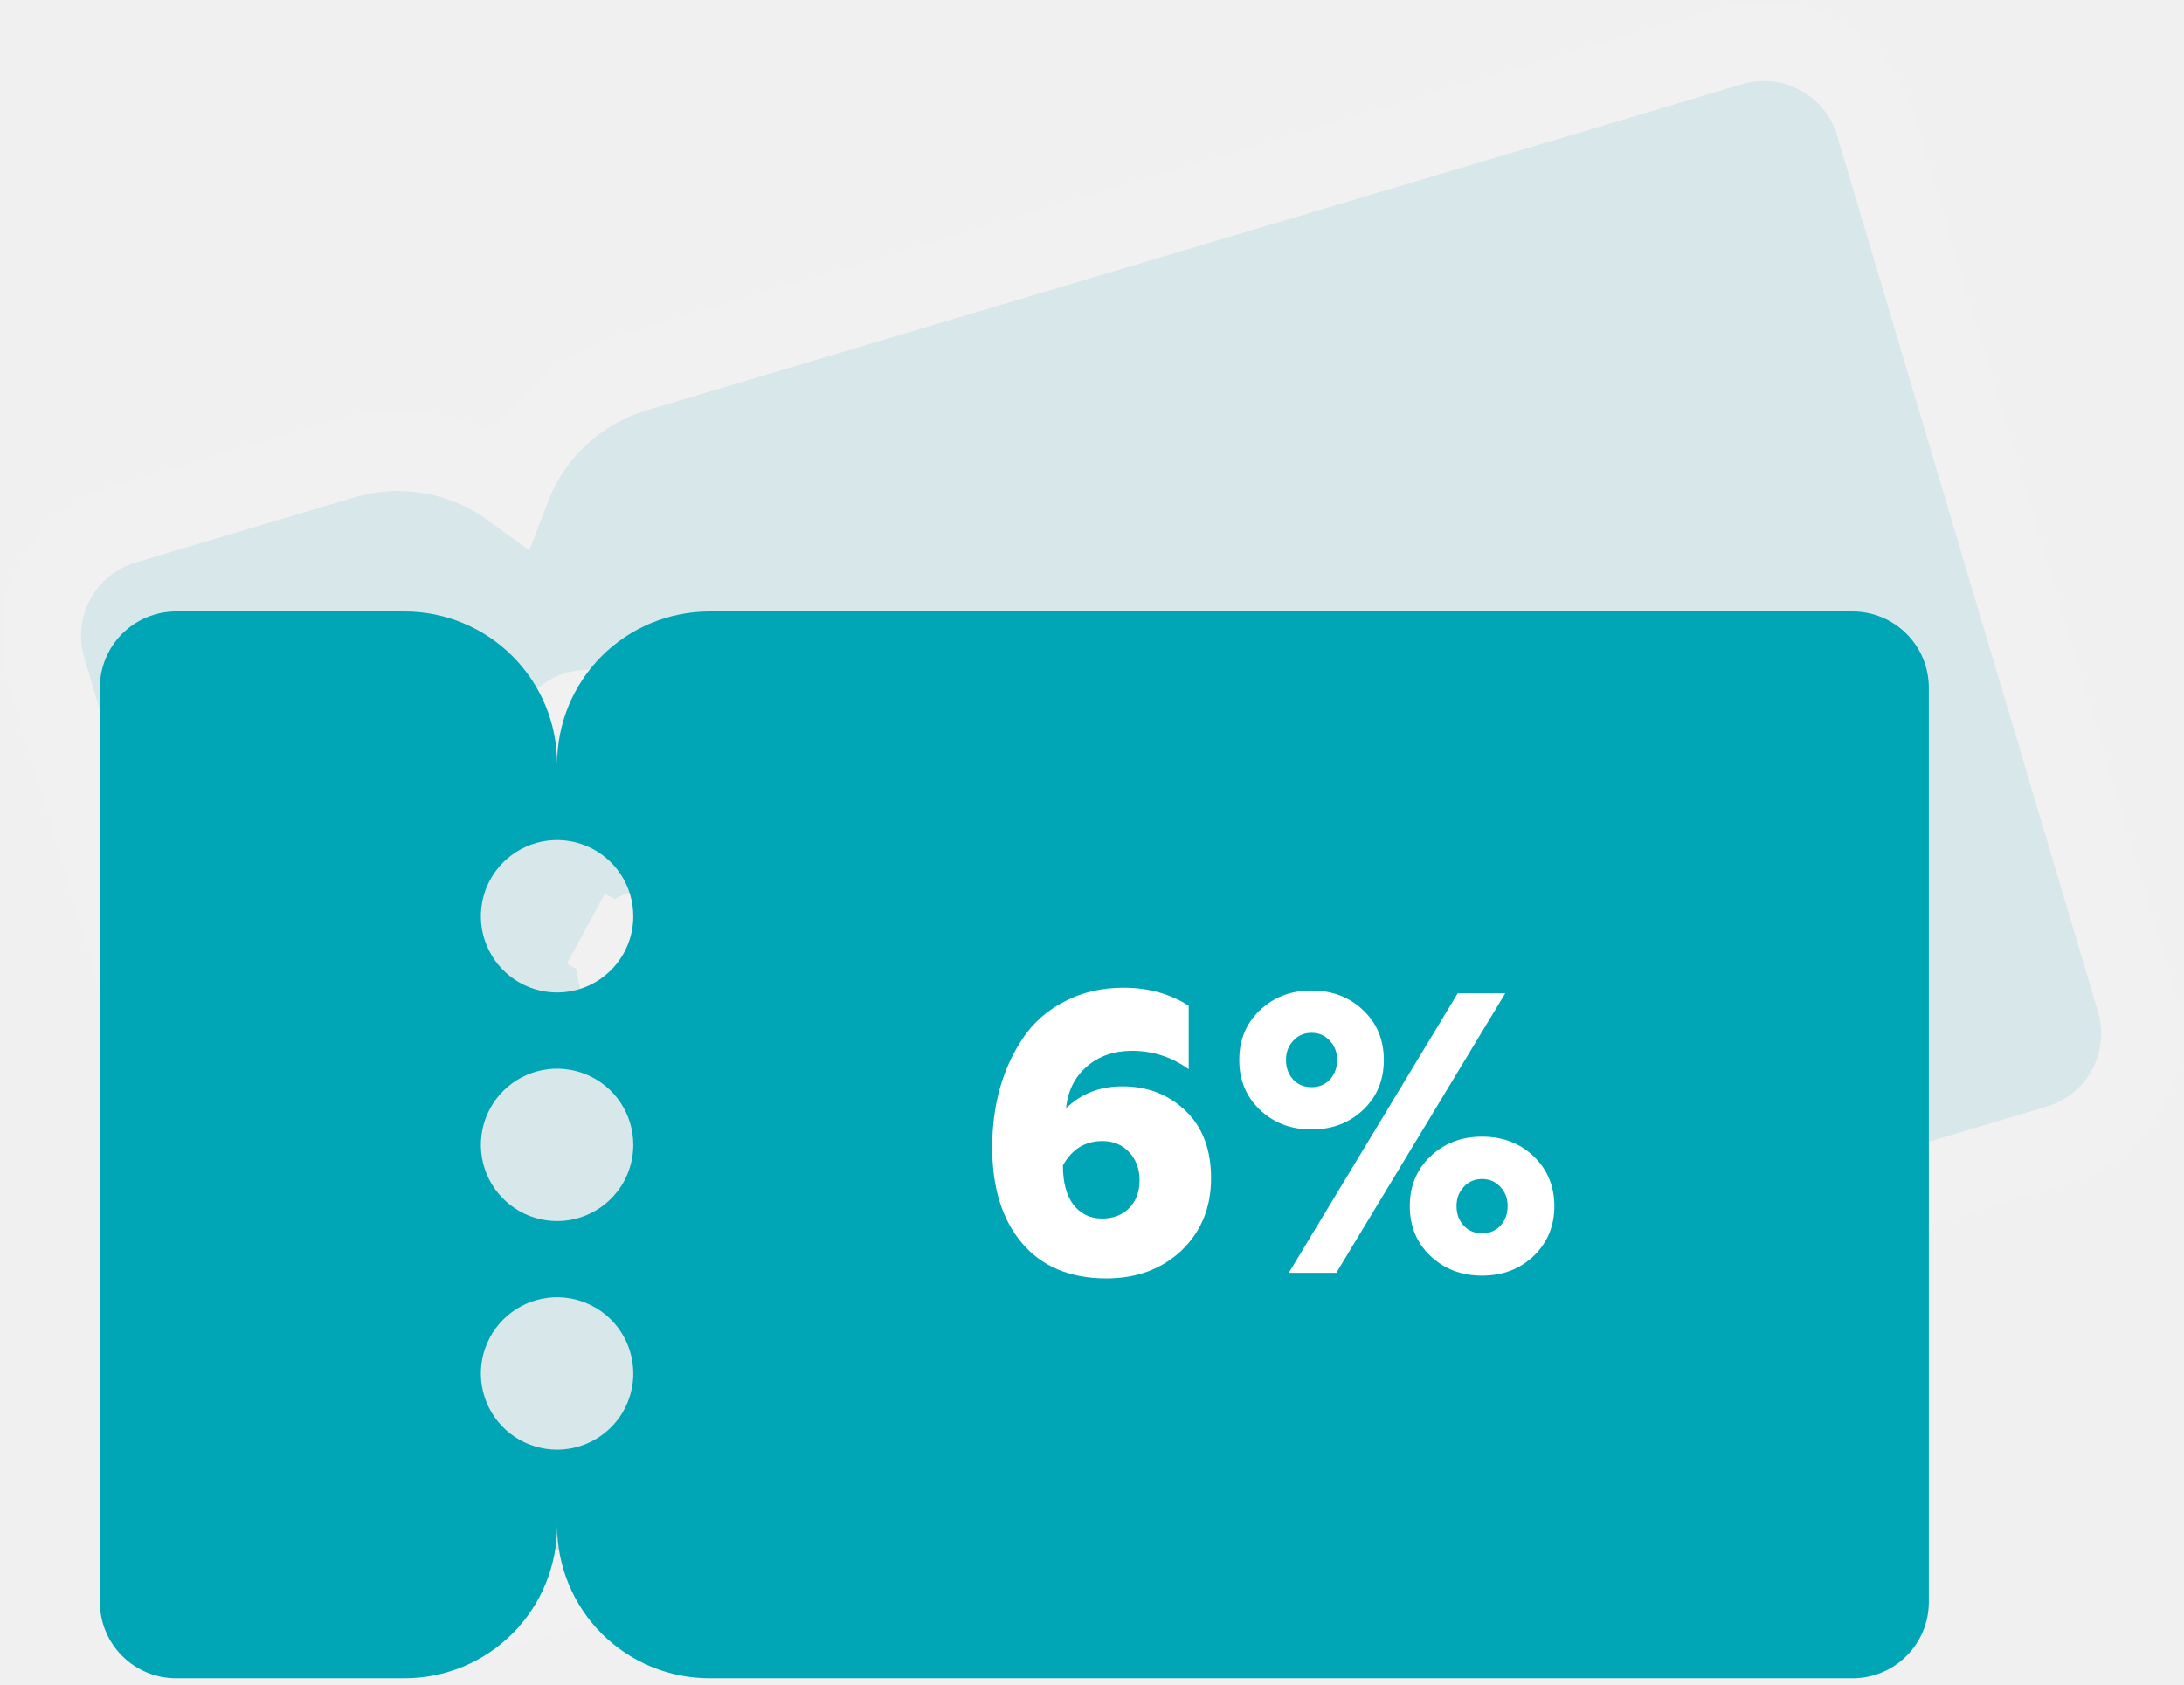
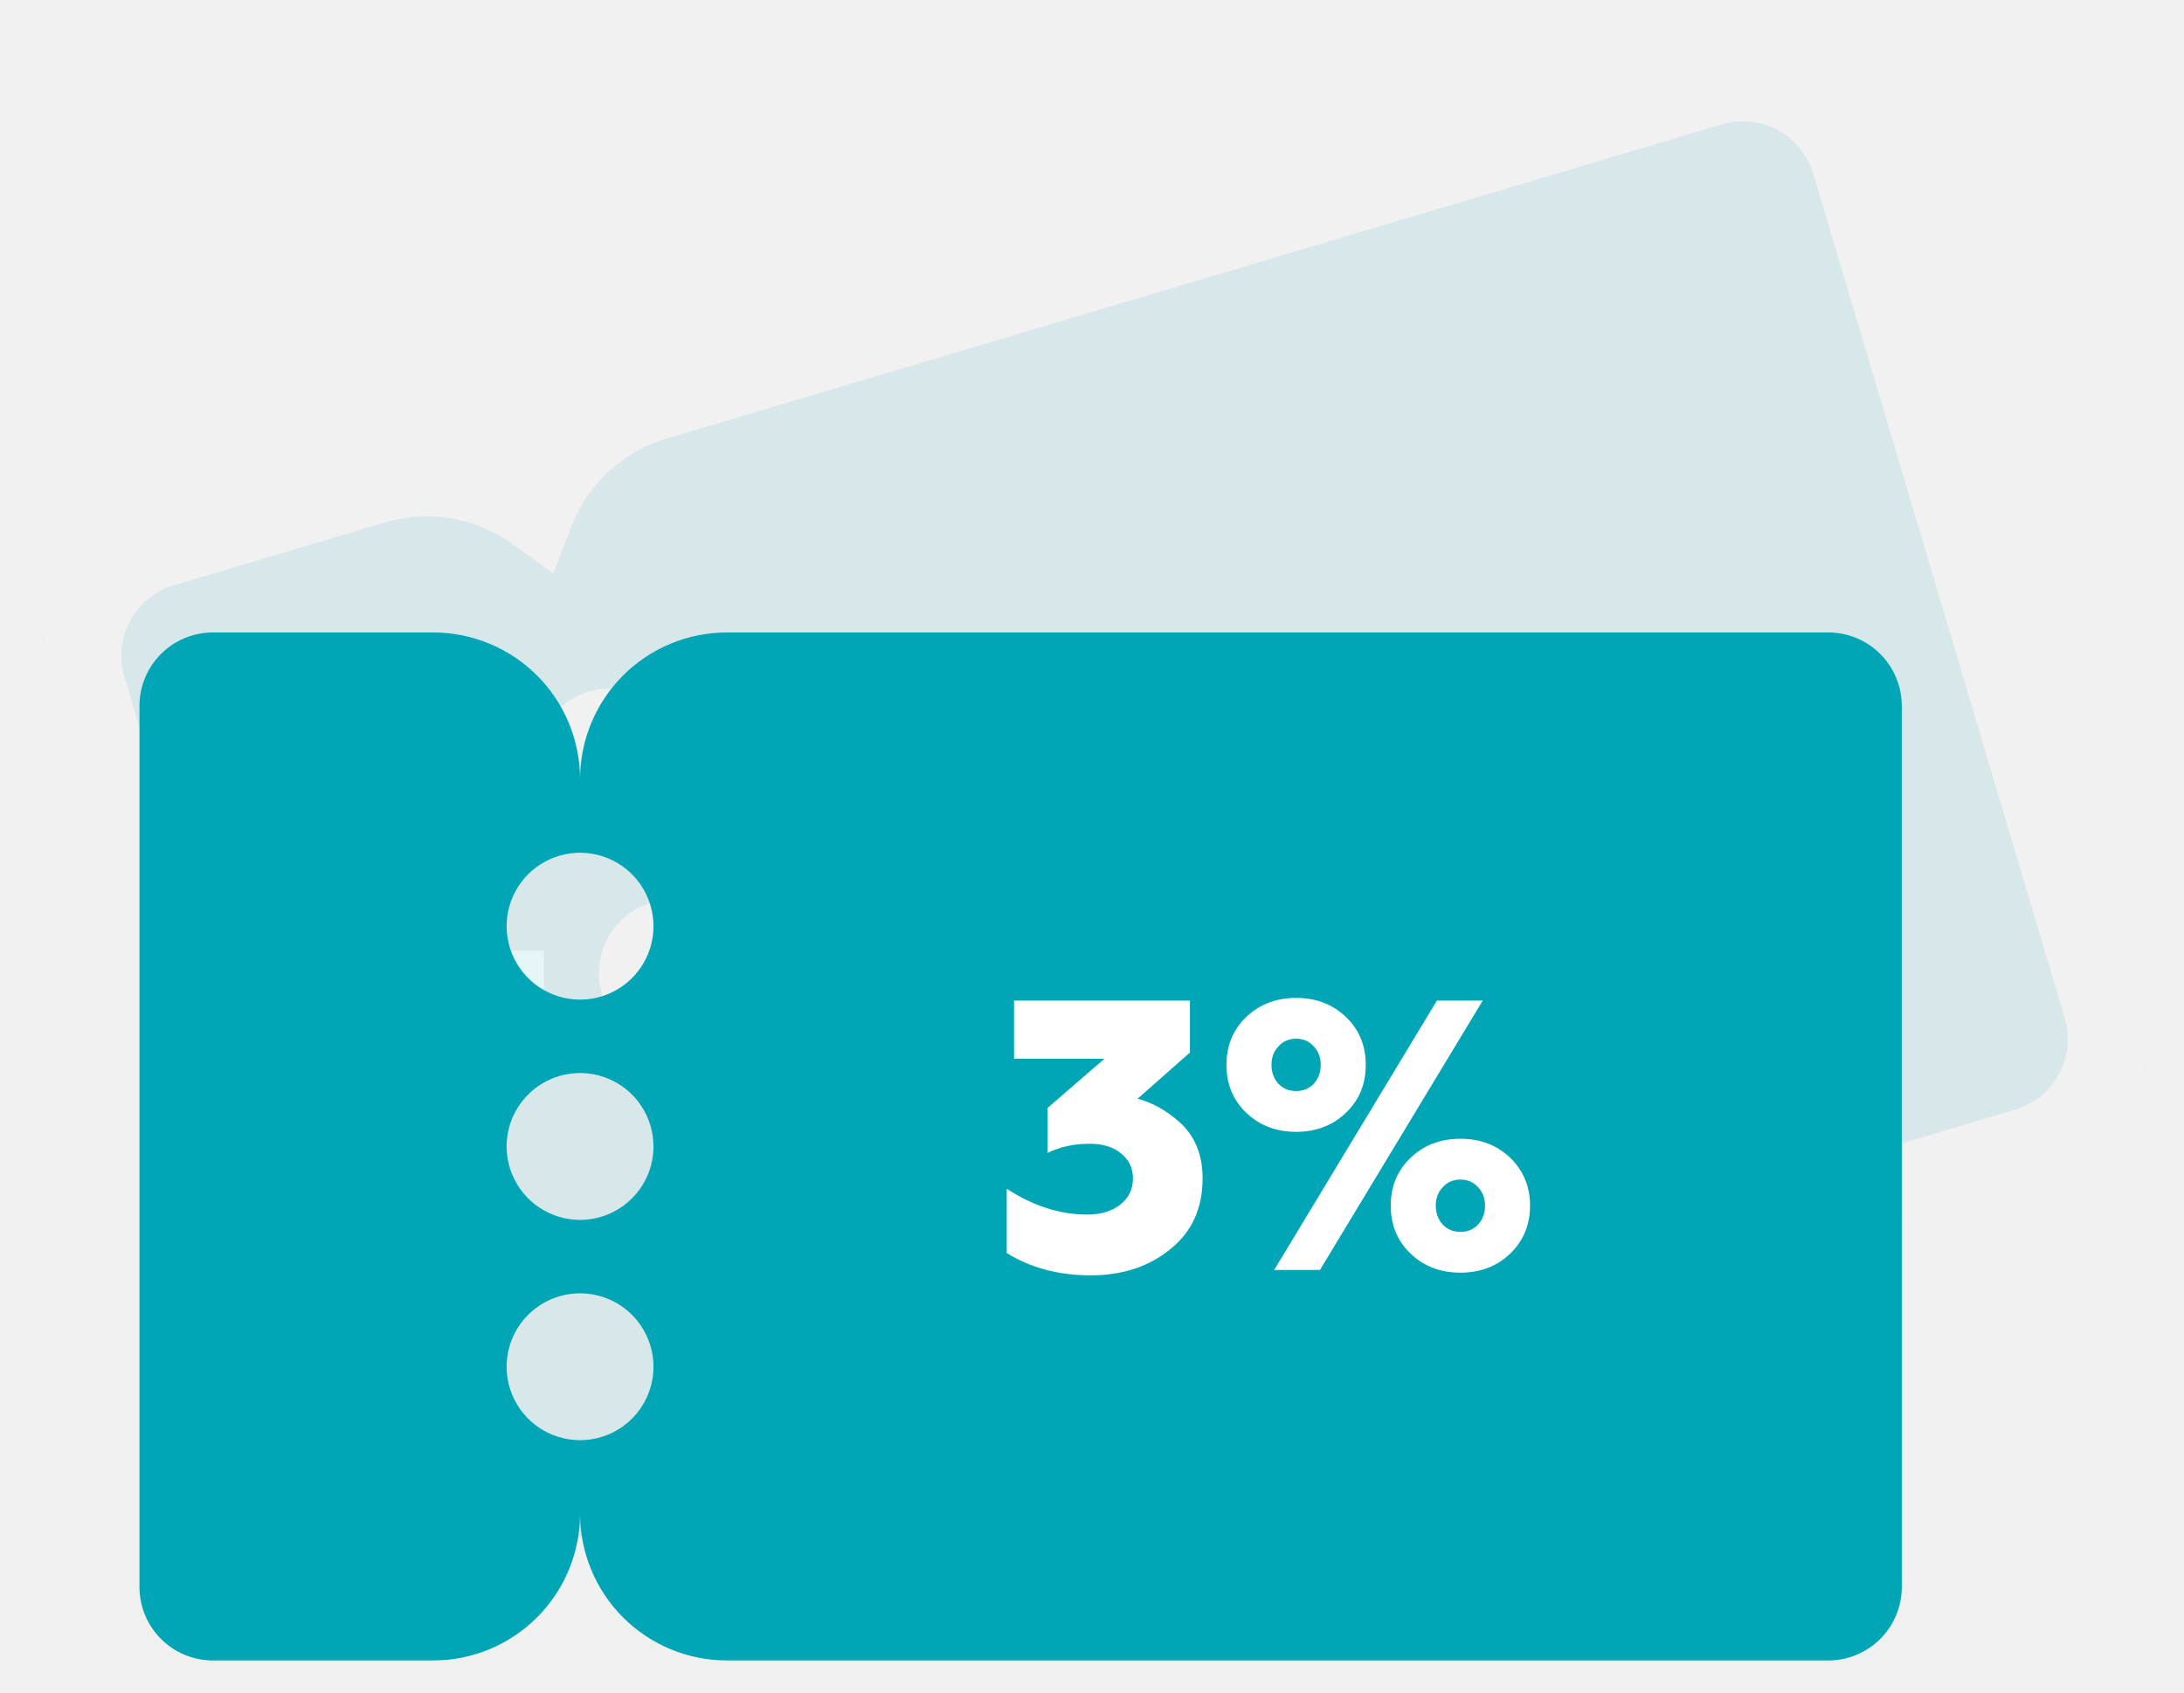
- <svg xmlns="http://www.w3.org/2000/svg" width="175" height="135" viewBox="0 0 175 135" fill="none">
-   <path opacity="0.1" d="M138.698 3.689L50.911 29.828C46.996 30.994 43.706 33.667 41.762 37.258C41.441 37.851 41.162 38.461 40.923 39.083C40.384 38.692 39.816 38.335 39.224 38.014C35.632 36.071 31.415 35.633 27.501 36.799L9.943 42.027C7.581 42.73 5.595 44.343 4.423 46.511C3.25 48.678 2.986 51.223 3.689 53.585L24.601 123.814C25.304 126.176 26.917 128.162 29.084 129.335C31.252 130.508 33.796 130.772 36.158 130.069L53.716 124.841C57.63 123.675 60.921 121.003 62.865 117.411C63.185 116.818 63.465 116.209 63.703 115.586C64.243 115.977 64.81 116.334 65.403 116.655C68.995 118.599 73.212 119.036 77.126 117.87L164.913 91.731C167.275 91.028 169.261 89.415 170.434 87.247C171.607 85.08 171.87 82.535 171.167 80.173L150.256 9.943C149.552 7.581 147.939 5.595 145.772 4.423C143.604 3.25 141.06 2.986 138.698 3.689ZM46.223 62.568L45.355 65.377L46.223 62.568C45.671 62.397 45.182 62.067 44.818 61.618C44.454 61.17 44.231 60.624 44.178 60.048C44.124 59.473 44.242 58.895 44.517 58.387C44.792 57.879 45.211 57.464 45.722 57.194C46.233 56.925 46.812 56.813 47.386 56.872C47.961 56.932 48.505 57.16 48.95 57.529L50.983 55.077L48.95 57.529C49.394 57.898 49.72 58.39 49.884 58.944C50.105 59.686 50.023 60.486 49.654 61.167C49.285 61.848 48.661 62.355 47.919 62.576C47.365 62.741 46.775 62.738 46.223 62.568ZM58.375 97.691C57.821 97.856 57.231 97.853 56.679 97.682C56.127 97.512 55.638 97.182 55.274 96.733C54.91 96.285 54.687 95.739 54.633 95.163C54.58 94.588 54.698 94.01 54.973 93.502C55.248 92.994 55.667 92.579 56.178 92.309C56.688 92.04 57.268 91.928 57.842 91.987C58.417 92.047 58.961 92.275 59.405 92.644C59.85 93.013 60.175 93.505 60.34 94.059C60.561 94.801 60.478 95.601 60.11 96.282C59.741 96.963 59.117 97.47 58.375 97.691ZM51.451 80.125L50.562 83.003L51.451 80.125C50.899 79.954 50.41 79.624 50.046 79.176C49.682 78.727 49.459 78.181 49.405 77.606C49.352 77.031 49.47 76.453 49.745 75.945L46.943 74.428L49.745 75.945C50.02 75.437 50.439 75.022 50.95 74.752C51.461 74.482 52.04 74.37 52.614 74.43C53.189 74.489 53.733 74.718 54.178 75.087L56.211 72.634L54.178 75.087C54.622 75.455 54.947 75.948 55.112 76.501C55.333 77.243 55.25 78.043 54.882 78.725L57.684 80.241L54.882 78.725C54.513 79.406 53.889 79.913 53.147 80.134C52.593 80.299 52.003 80.295 51.451 80.125Z" fill="#00A6B6" stroke="white" stroke-width="6.372" />
-   <path d="M148.447 49H56.851C53.612 49 50.506 50.286 48.215 52.577C45.925 54.867 44.639 57.974 44.639 61.213C44.639 57.974 43.352 54.867 41.061 52.577C38.771 50.286 35.665 49 32.426 49H14.106C12.487 49 10.934 49.643 9.789 50.788C8.643 51.934 8 53.487 8 55.106L8 128.383C8 130.003 8.643 131.556 9.789 132.701C10.934 133.846 12.487 134.49 14.106 134.49H32.426C35.665 134.49 38.771 133.203 41.061 130.912C43.352 128.622 44.639 125.516 44.639 122.277C44.639 125.516 45.925 128.622 48.215 130.912C50.506 133.203 53.612 134.49 56.851 134.49H148.447C150.067 134.49 151.62 133.846 152.765 132.701C153.911 131.556 154.554 130.003 154.554 128.383V55.106C154.554 53.487 153.911 51.934 152.765 50.788C151.62 49.643 150.067 49 148.447 49ZM44.639 116.17C43.431 116.17 42.25 115.812 41.246 115.141C40.242 114.47 39.459 113.517 38.997 112.401C38.535 111.285 38.414 110.057 38.649 108.873C38.885 107.688 39.467 106.6 40.321 105.746C41.175 104.892 42.263 104.31 43.447 104.075C44.632 103.839 45.859 103.96 46.975 104.422C48.091 104.884 49.045 105.667 49.716 106.671C50.387 107.676 50.745 108.856 50.745 110.064C50.745 111.683 50.102 113.237 48.956 114.382C47.811 115.527 46.258 116.17 44.639 116.17ZM44.639 97.851C43.431 97.851 42.25 97.493 41.246 96.822C40.242 96.151 39.459 95.197 38.997 94.082C38.535 92.966 38.414 91.738 38.649 90.553C38.885 89.369 39.467 88.281 40.321 87.427C41.175 86.573 42.263 85.991 43.447 85.756C44.632 85.52 45.859 85.641 46.975 86.103C48.091 86.565 49.045 87.348 49.716 88.352C50.387 89.356 50.745 90.537 50.745 91.745C50.745 93.364 50.102 94.917 48.956 96.062C47.811 97.208 46.258 97.851 44.639 97.851ZM44.639 79.532C43.431 79.532 42.25 79.174 41.246 78.503C40.242 77.832 39.459 76.878 38.997 75.762C38.535 74.646 38.414 73.419 38.649 72.234C38.885 71.05 39.467 69.962 40.321 69.108C41.175 68.254 42.263 67.672 43.447 67.436C44.632 67.201 45.859 67.322 46.975 67.784C48.091 68.246 49.045 69.029 49.716 70.033C50.387 71.037 50.745 72.218 50.745 73.425C50.745 75.045 50.102 76.598 48.956 77.743C47.811 78.888 46.258 79.532 44.639 79.532Z" fill="#00A6B6" />
-   <path d="M88.656 102.448C85.755 102.448 83.504 101.509 81.904 99.632C80.304 97.754 79.504 95.194 79.504 91.952C79.504 88.56 80.326 85.637 81.968 83.184C82.822 81.925 83.942 80.944 85.328 80.24C86.715 79.514 88.283 79.152 90.032 79.152C91.995 79.152 93.734 79.632 95.248 80.592V85.68C93.883 84.698 92.368 84.208 90.704 84.208C89.254 84.208 88.037 84.634 87.056 85.488C86.096 86.341 85.552 87.45 85.424 88.816C86.619 87.642 88.123 87.056 89.936 87.056C91.963 87.056 93.659 87.717 95.024 89.04C96.368 90.341 97.04 92.133 97.04 94.416C97.04 96.784 96.24 98.725 94.64 100.24C93.061 101.712 91.067 102.448 88.656 102.448ZM88.304 97.648C89.2 97.648 89.925 97.37 90.48 96.816C91.035 96.24 91.312 95.493 91.312 94.576C91.312 93.68 91.035 92.933 90.48 92.336C89.925 91.738 89.211 91.44 88.336 91.44C86.95 91.44 85.894 92.09 85.168 93.392C85.168 94.736 85.445 95.781 86 96.528C86.576 97.274 87.344 97.648 88.304 97.648ZM107.076 102H103.268L116.804 79.6H120.612L107.076 102ZM100.932 80.976C102.041 79.909 103.428 79.376 105.092 79.376C106.756 79.376 108.143 79.909 109.252 80.976C110.34 82.021 110.884 83.344 110.884 84.944C110.884 86.544 110.34 87.866 109.252 88.912C108.143 89.978 106.756 90.512 105.092 90.512C103.428 90.512 102.041 89.978 100.932 88.912C99.844 87.866 99.3 86.544 99.3 84.944C99.3 83.344 99.844 82.021 100.932 80.976ZM103.62 86.512C104.004 86.917 104.495 87.12 105.092 87.12C105.689 87.12 106.18 86.917 106.564 86.512C106.948 86.085 107.14 85.562 107.14 84.944C107.14 84.325 106.948 83.813 106.564 83.408C106.18 82.981 105.689 82.768 105.092 82.768C104.495 82.768 104.004 82.981 103.62 83.408C103.236 83.813 103.044 84.325 103.044 84.944C103.044 85.562 103.236 86.085 103.62 86.512ZM114.596 92.688C115.705 91.621 117.092 91.088 118.756 91.088C120.42 91.088 121.807 91.621 122.916 92.688C124.004 93.754 124.548 95.077 124.548 96.656C124.548 98.234 124.004 99.557 122.916 100.624C121.807 101.69 120.42 102.224 118.756 102.224C117.092 102.224 115.705 101.69 114.596 100.624C113.508 99.578 112.964 98.256 112.964 96.656C112.964 95.056 113.508 93.733 114.596 92.688ZM117.284 98.224C117.668 98.629 118.159 98.832 118.756 98.832C119.353 98.832 119.844 98.629 120.228 98.224C120.612 97.797 120.804 97.274 120.804 96.656C120.804 96.037 120.612 95.525 120.228 95.12C119.844 94.693 119.353 94.48 118.756 94.48C118.159 94.48 117.668 94.693 117.284 95.12C116.9 95.525 116.708 96.037 116.708 96.656C116.708 97.274 116.9 97.797 117.284 98.224Z" fill="white" />
+ <svg xmlns="http://www.w3.org/2000/svg" width="169" height="131" viewBox="0 0 169 131" fill="none">
+   <path d="M42.094 77.995H28.612V73.561H42.094V77.995ZM73.674 88.963C69.805 88.963 66.742 87.638 64.488 84.987C62.294 82.336 61.197 78.665 61.197 73.973C61.197 68.854 62.462 64.543 64.99 61.039C67.489 57.535 70.993 55.783 75.502 55.783C78.153 55.783 80.499 56.453 82.54 57.794V62.364C80.56 61.023 78.397 60.353 76.051 60.353C72.973 60.353 70.612 61.419 68.967 63.552C67.352 65.716 66.483 68.305 66.362 71.322C68.22 68.915 70.978 67.711 74.634 67.711C77.528 67.711 79.966 68.656 81.946 70.545C83.927 72.434 84.917 74.887 84.917 77.903C84.917 81.163 83.835 83.829 81.672 85.901C79.539 87.943 76.873 88.963 73.674 88.963ZM73.354 84.53C75.274 84.53 76.843 83.921 78.062 82.702C79.311 81.453 79.935 79.884 79.935 77.995C79.935 76.136 79.296 74.643 78.016 73.516C76.767 72.358 75.198 71.779 73.308 71.779C71.754 71.779 70.277 72.266 68.875 73.241C67.535 74.216 66.651 75.42 66.224 76.852C66.407 79.259 67.123 81.148 68.373 82.519C69.622 83.86 71.282 84.53 73.354 84.53ZM110.714 88.369H106.875L125.796 56.377H129.589L110.714 88.369ZM108.977 55.783C111.262 55.783 113.151 56.529 114.644 58.022C116.137 59.515 116.884 61.358 116.884 63.552C116.884 65.746 116.137 67.589 114.644 69.082C113.151 70.545 111.262 71.276 108.977 71.276C106.753 71.276 104.879 70.545 103.355 69.082C101.893 67.559 101.162 65.716 101.162 63.552C101.162 61.389 101.893 59.546 103.355 58.022C104.848 56.529 106.722 55.783 108.977 55.783ZM108.977 67.94C110.226 67.94 111.247 67.528 112.039 66.706C112.862 65.853 113.273 64.802 113.273 63.552C113.273 62.273 112.877 61.221 112.085 60.399C111.293 59.576 110.257 59.165 108.977 59.165C107.758 59.165 106.753 59.591 105.961 60.444C105.168 61.267 104.772 62.303 104.772 63.552C104.772 64.802 105.168 65.853 105.961 66.706C106.753 67.528 107.758 67.94 108.977 67.94ZM127.395 73.47C129.681 73.47 131.57 74.216 133.063 75.709C134.556 77.202 135.302 79.03 135.302 81.194C135.302 83.388 134.556 85.231 133.063 86.724C131.57 88.217 129.681 88.963 127.395 88.963C125.141 88.963 123.267 88.217 121.774 86.724C120.311 85.231 119.58 83.388 119.58 81.194C119.58 79.03 120.311 77.202 121.774 75.709C123.267 74.216 125.141 73.47 127.395 73.47ZM127.395 85.581C128.675 85.581 129.711 85.17 130.503 84.347C131.295 83.525 131.691 82.473 131.691 81.194C131.691 79.945 131.28 78.909 130.457 78.086C129.665 77.233 128.645 76.806 127.395 76.806C126.177 76.806 125.171 77.233 124.379 78.086C123.587 78.909 123.191 79.945 123.191 81.194C123.191 82.443 123.587 83.494 124.379 84.347C125.171 85.17 126.177 85.581 127.395 85.581Z" fill="white" />
+   <path opacity="0.1" d="M132.405 6.78L50.72 31.103C47.078 32.187 44.015 34.674 42.207 38.017C41.908 38.568 41.648 39.135 41.427 39.714C40.924 39.351 40.396 39.018 39.845 38.72C36.503 36.911 32.579 36.505 28.937 37.589L12.6 42.453C10.402 43.108 8.554 44.609 7.463 46.626C6.371 48.642 6.126 51.01 6.78 53.208L26.238 118.557C26.893 120.754 28.393 122.602 30.41 123.694C32.427 124.785 34.795 125.03 36.993 124.376L53.33 119.511C56.972 118.427 60.034 115.94 61.843 112.598C62.141 112.047 62.401 111.479 62.623 110.9C63.125 111.264 63.653 111.596 64.205 111.895C67.547 113.703 71.471 114.11 75.113 113.025L156.798 88.703C158.996 88.048 160.844 86.548 161.935 84.531C163.027 82.514 163.272 80.146 162.618 77.948L143.16 12.6C142.505 10.402 141.005 8.554 138.988 7.463C136.971 6.371 134.603 6.126 132.405 6.78ZM57.665 94.249C57.15 94.402 56.601 94.399 56.087 94.241C55.574 94.082 55.119 93.775 54.78 93.358C54.441 92.94 54.234 92.432 54.184 91.897C54.134 91.362 54.243 90.824 54.499 90.351C54.755 89.878 55.145 89.492 55.621 89.241C56.096 88.99 56.635 88.886 57.169 88.941C57.704 88.997 58.21 89.21 58.624 89.553C59.038 89.896 59.34 90.354 59.494 90.869C59.7 91.56 59.622 92.304 59.279 92.938C58.936 93.572 58.356 94.043 57.665 94.249ZM52.8 77.912C52.285 78.065 51.736 78.062 51.223 77.904C50.709 77.745 50.254 77.438 49.915 77.02C49.577 76.603 49.369 76.095 49.319 75.56C49.269 75.025 49.379 74.487 49.635 74.014C49.891 73.541 50.281 73.155 50.756 72.904C51.231 72.653 51.77 72.549 52.305 72.604C52.84 72.66 53.346 72.872 53.76 73.215C54.173 73.558 54.476 74.017 54.629 74.532C54.835 75.222 54.758 75.967 54.415 76.6C54.072 77.234 53.491 77.706 52.8 77.912ZM47.936 61.575C47.421 61.728 46.872 61.725 46.358 61.566C45.845 61.408 45.39 61.1 45.051 60.683C44.712 60.266 44.505 59.758 44.455 59.223C44.405 58.687 44.514 58.15 44.77 57.677C45.026 57.204 45.416 56.818 45.892 56.567C46.367 56.316 46.906 56.212 47.441 56.267C47.975 56.322 48.481 56.535 48.895 56.878C49.309 57.221 49.611 57.679 49.765 58.195C49.97 58.885 49.893 59.63 49.55 60.263C49.207 60.897 48.627 61.369 47.936 61.575Z" fill="#00A6B6" stroke="white" stroke-width="5.929" />
+   <path d="M141.479 48.942H56.249C53.235 48.942 50.344 50.139 48.213 52.27C46.082 54.401 44.885 57.292 44.885 60.306C44.885 57.292 43.688 54.401 41.556 52.27C39.425 50.139 36.535 48.942 33.521 48.942H16.475C14.968 48.942 13.523 49.54 12.457 50.606C11.392 51.671 10.793 53.117 10.793 54.624L10.793 122.808C10.793 124.315 11.392 125.76 12.457 126.825C13.523 127.891 14.968 128.49 16.475 128.49H33.521C36.535 128.49 39.425 127.292 41.556 125.161C43.688 123.03 44.885 120.139 44.885 117.126C44.885 120.139 46.082 123.03 48.213 125.161C50.344 127.292 53.235 128.49 56.249 128.49H141.479C142.986 128.49 144.431 127.891 145.497 126.825C146.562 125.76 147.161 124.315 147.161 122.808V54.624C147.161 53.117 146.562 51.671 145.497 50.606C144.431 49.54 142.986 48.942 141.479 48.942ZM44.885 111.444C43.761 111.444 42.663 111.11 41.728 110.486C40.794 109.862 40.066 108.974 39.636 107.936C39.205 106.898 39.093 105.755 39.312 104.653C39.531 103.551 40.072 102.538 40.867 101.744C41.662 100.949 42.674 100.408 43.776 100.189C44.879 99.969 46.021 100.082 47.059 100.512C48.098 100.942 48.985 101.67 49.609 102.605C50.234 103.539 50.567 104.638 50.567 105.762C50.567 107.269 49.968 108.714 48.903 109.779C47.837 110.845 46.392 111.444 44.885 111.444ZM44.885 94.398C43.761 94.398 42.663 94.064 41.728 93.44C40.794 92.816 40.066 91.928 39.636 90.89C39.205 89.852 39.093 88.709 39.312 87.607C39.531 86.505 40.072 85.493 40.867 84.698C41.662 83.903 42.674 83.362 43.776 83.143C44.879 82.924 46.021 83.036 47.059 83.466C48.098 83.896 48.985 84.624 49.609 85.559C50.234 86.493 50.567 87.592 50.567 88.716C50.567 90.223 49.968 91.668 48.903 92.733C47.837 93.799 46.392 94.398 44.885 94.398ZM44.885 77.352C43.761 77.352 42.663 77.018 41.728 76.394C40.794 75.77 40.066 74.882 39.636 73.844C39.205 72.806 39.093 71.663 39.312 70.561C39.531 69.459 40.072 68.447 40.867 67.652C41.662 66.857 42.674 66.316 43.776 66.097C44.879 65.878 46.021 65.99 47.059 66.42C48.098 66.85 48.985 67.579 49.609 68.513C50.234 69.447 50.567 70.546 50.567 71.67C50.567 73.177 49.968 74.622 48.903 75.687C47.837 76.753 46.392 77.352 44.885 77.352Z" fill="#00A6B6" />
+   <path d="M77.902 96.963V91.991C79.947 93.321 82.021 93.986 84.126 93.986C85.158 93.986 86.001 93.738 86.656 93.241C87.332 92.725 87.669 92.04 87.669 91.187C87.669 90.393 87.361 89.748 86.746 89.251C86.15 88.755 85.346 88.507 84.334 88.507C83.103 88.507 82.011 88.745 81.059 89.222V85.738L85.466 81.927H78.468V77.43H92.076V81.45L88.026 85.023C89.118 85.301 90.18 85.887 91.212 86.78C92.443 87.852 93.058 89.321 93.058 91.187C93.058 93.509 92.225 95.336 90.557 96.665C88.91 98.015 86.855 98.69 84.394 98.69C81.932 98.69 79.768 98.115 77.902 96.963ZM102.14 98.273H98.596L111.191 77.43H114.735L102.14 98.273ZM96.423 78.711C97.455 77.718 98.745 77.222 100.293 77.222C101.842 77.222 103.132 77.718 104.164 78.711C105.177 79.683 105.683 80.914 105.683 82.403C105.683 83.892 105.177 85.122 104.164 86.095C103.132 87.088 101.842 87.584 100.293 87.584C98.745 87.584 97.455 87.088 96.423 86.095C95.41 85.122 94.904 83.892 94.904 82.403C94.904 80.914 95.41 79.683 96.423 78.711ZM98.924 83.862C99.281 84.239 99.738 84.428 100.293 84.428C100.849 84.428 101.306 84.239 101.663 83.862C102.02 83.465 102.199 82.979 102.199 82.403C102.199 81.827 102.02 81.351 101.663 80.974C101.306 80.577 100.849 80.378 100.293 80.378C99.738 80.378 99.281 80.577 98.924 80.974C98.566 81.351 98.388 81.827 98.388 82.403C98.388 82.979 98.566 83.465 98.924 83.862ZM109.137 89.609C110.169 88.616 111.459 88.12 113.008 88.12C114.556 88.12 115.846 88.616 116.879 89.609C117.891 90.601 118.397 91.832 118.397 93.301C118.397 94.77 117.891 96.001 116.879 96.993C115.846 97.986 114.556 98.482 113.008 98.482C111.459 98.482 110.169 97.986 109.137 96.993C108.124 96.02 107.618 94.79 107.618 93.301C107.618 91.812 108.124 90.581 109.137 89.609ZM111.638 94.76C111.995 95.137 112.452 95.326 113.008 95.326C113.564 95.326 114.02 95.137 114.377 94.76C114.735 94.363 114.913 93.876 114.913 93.301C114.913 92.725 114.735 92.249 114.377 91.872C114.02 91.475 113.564 91.276 113.008 91.276C112.452 91.276 111.995 91.475 111.638 91.872C111.281 92.249 111.102 92.725 111.102 93.301C111.102 93.876 111.281 94.363 111.638 94.76Z" fill="white" />
</svg>
